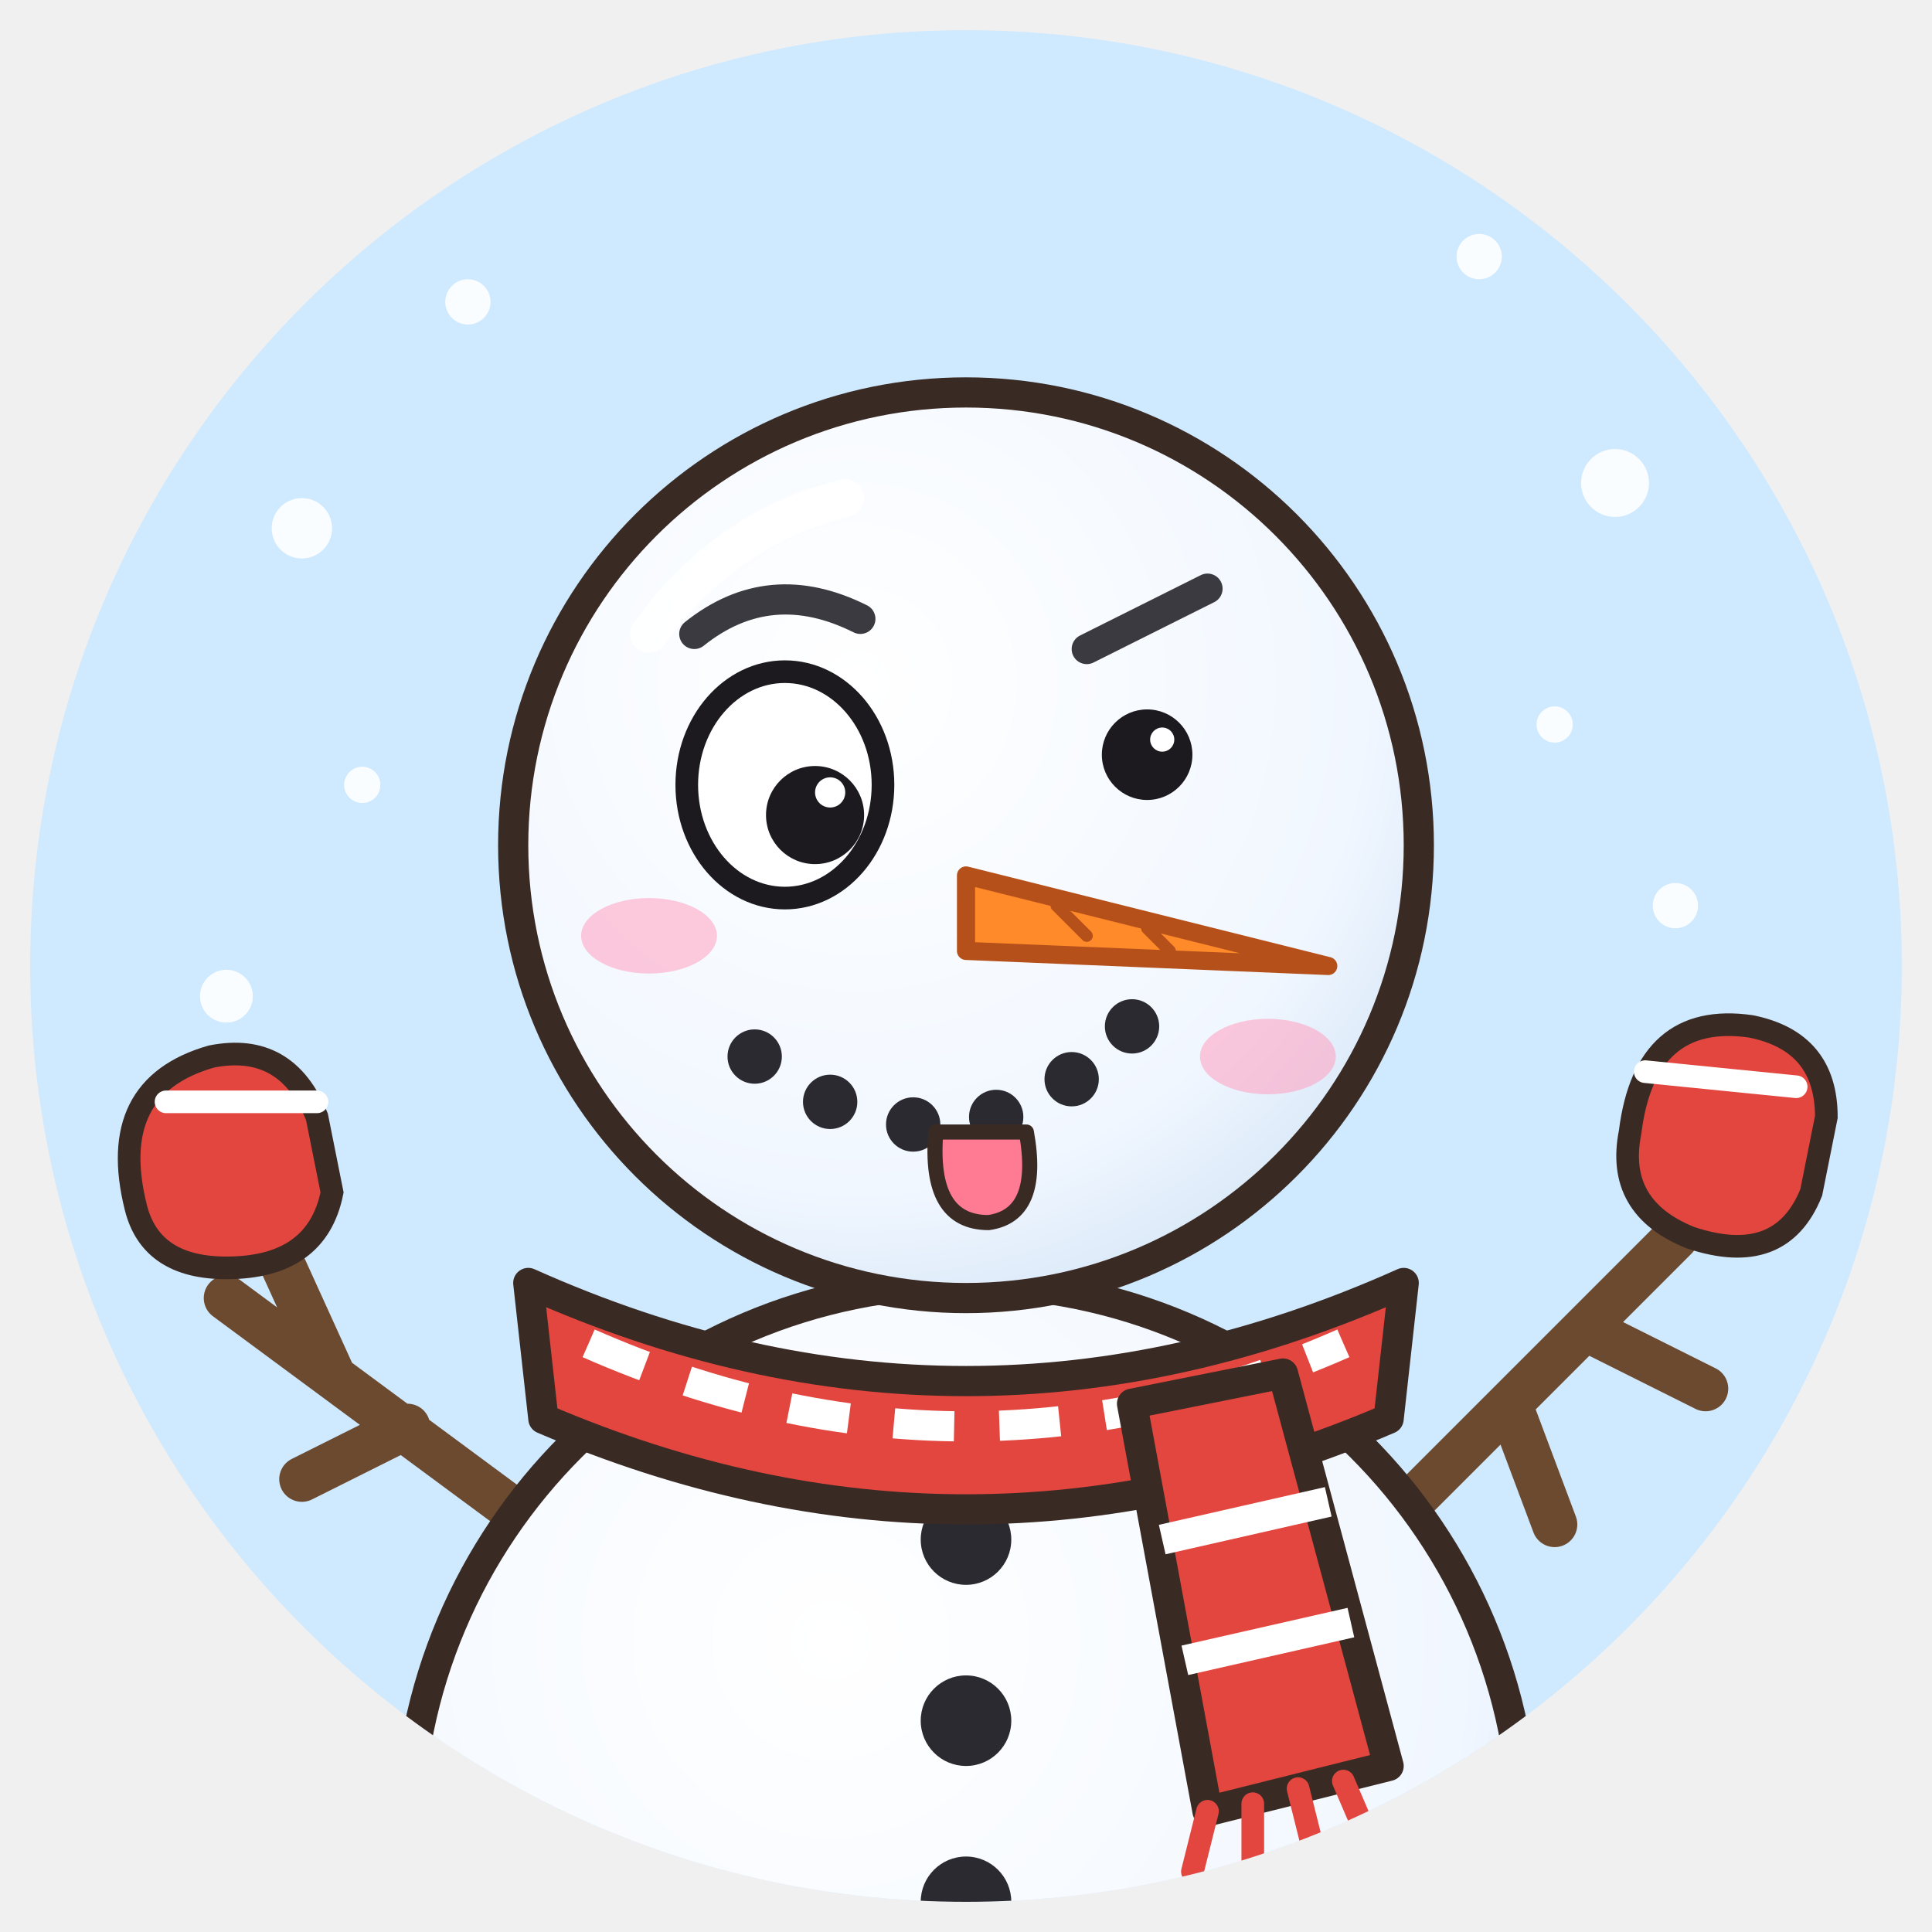
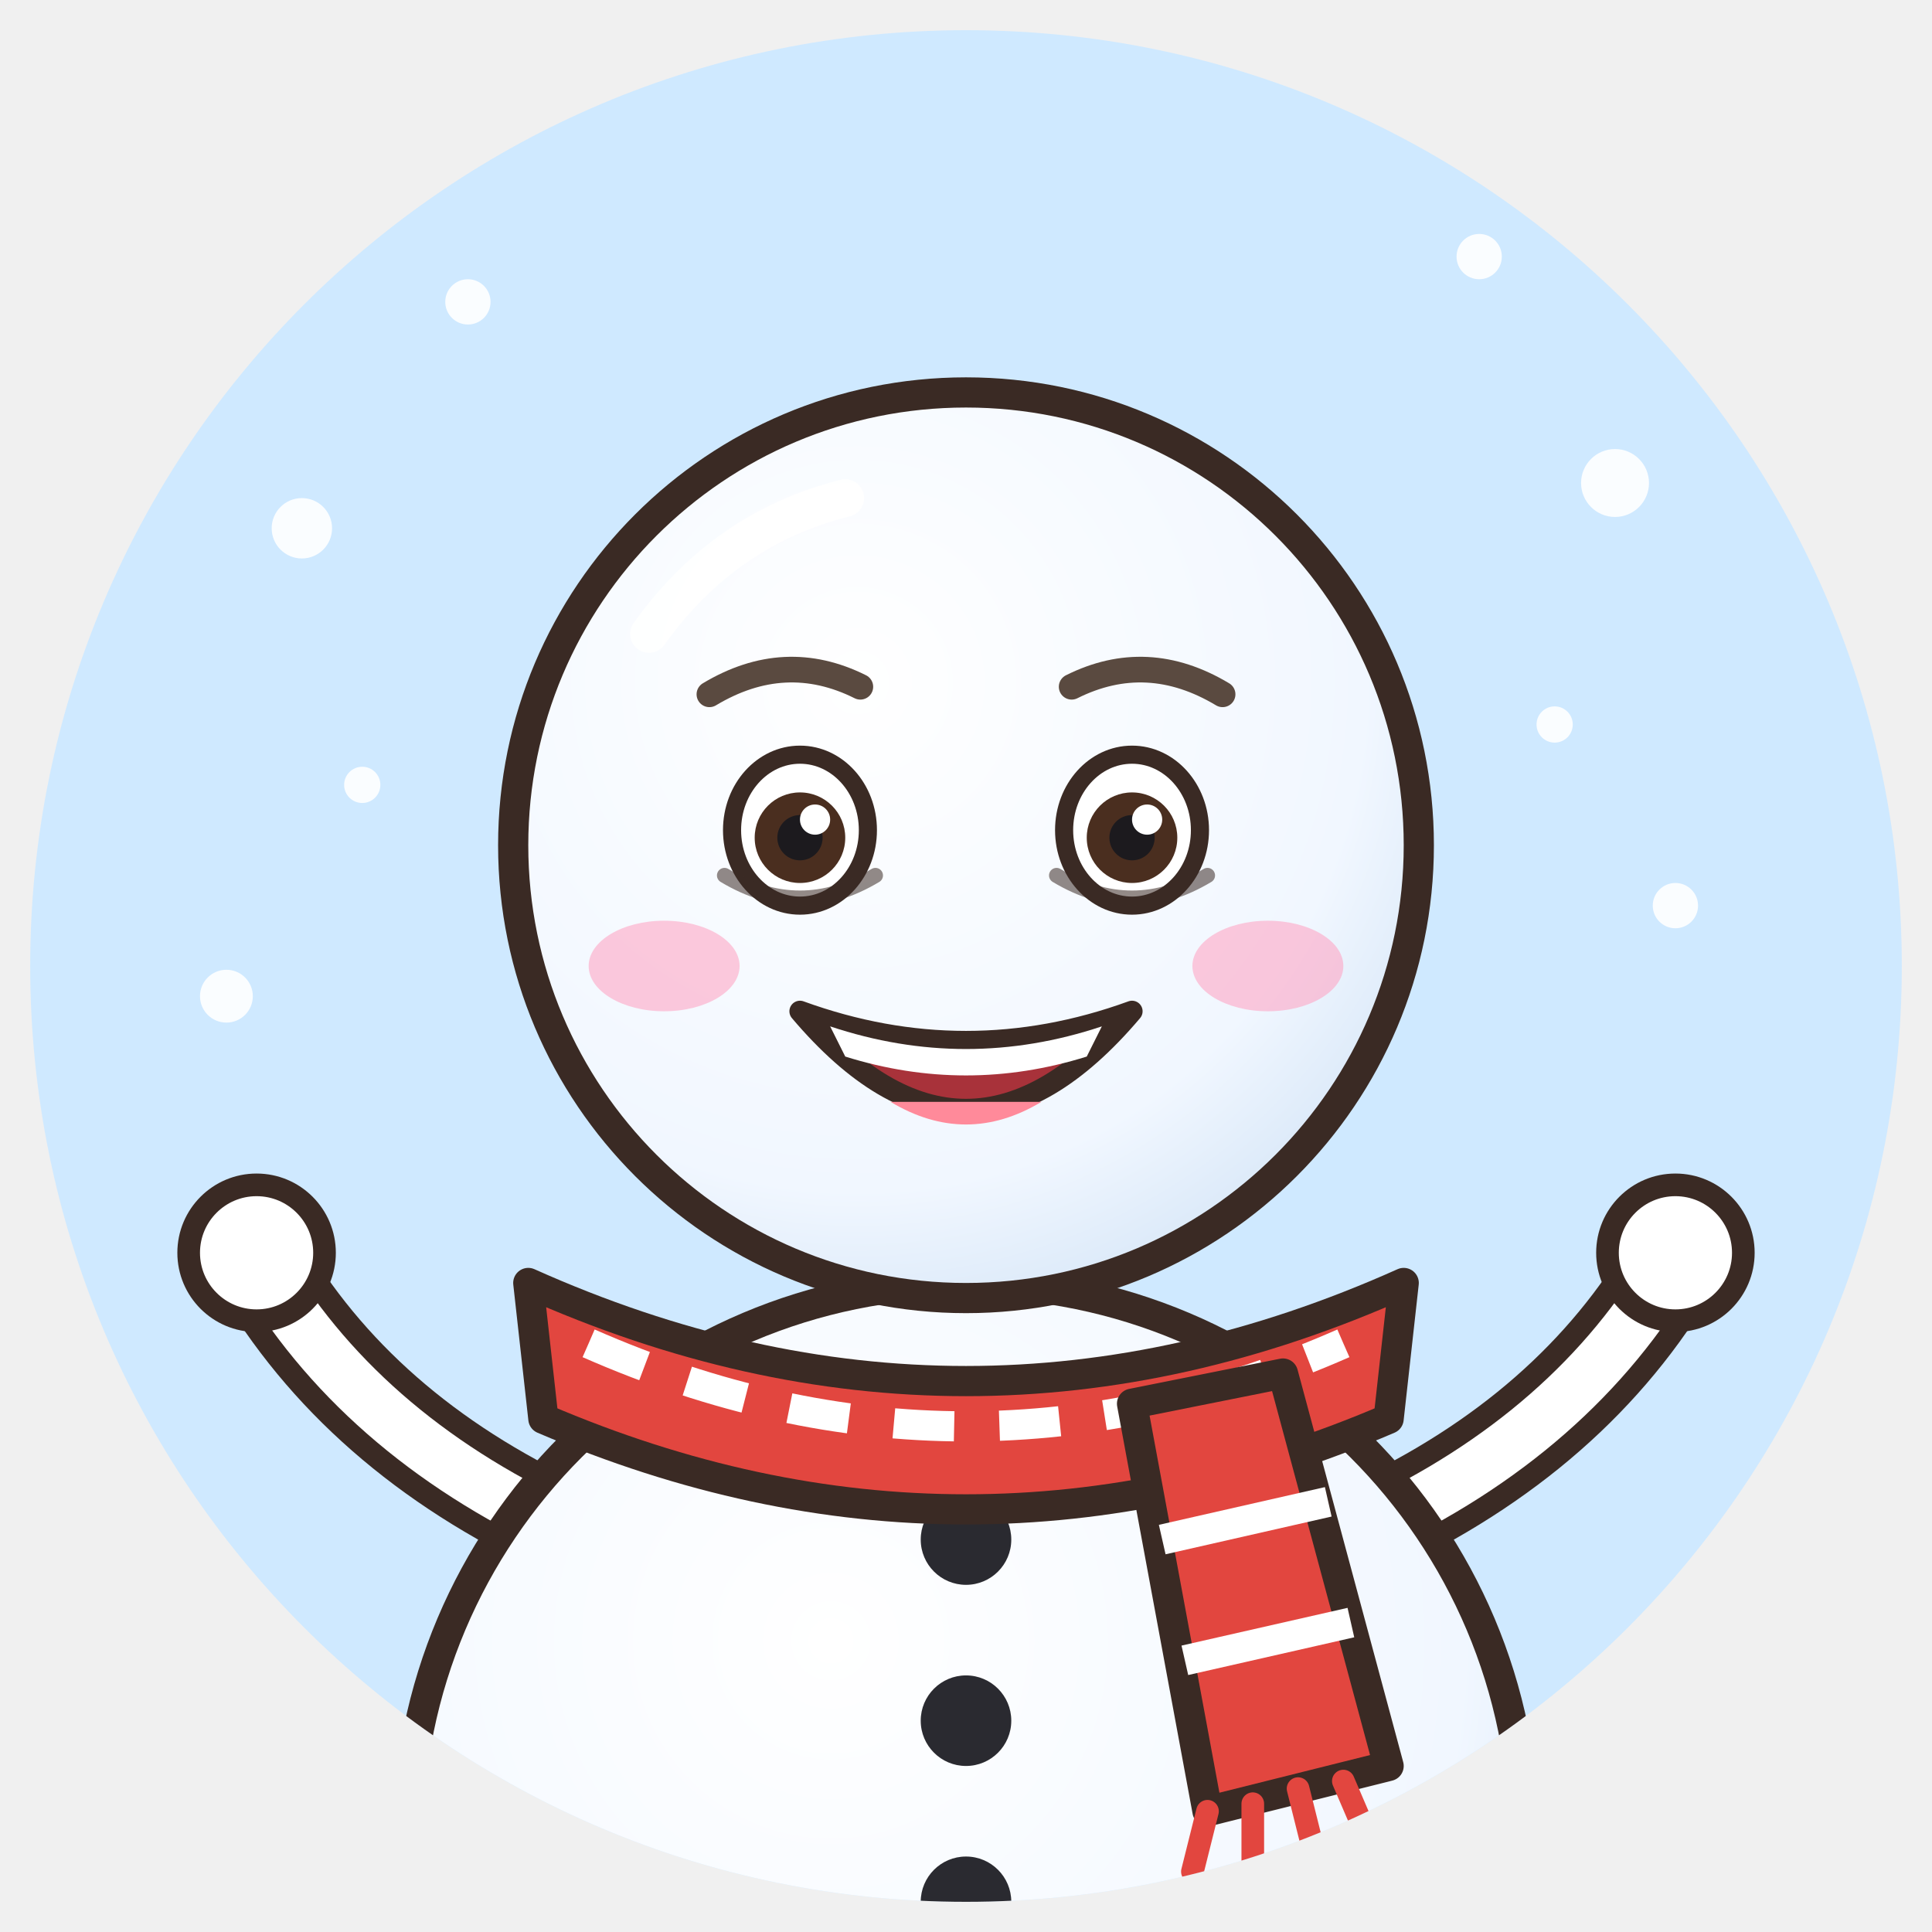
<svg xmlns="http://www.w3.org/2000/svg" viewBox="0 0 256 256" width="256" height="256">
  <defs>
    <radialGradient id="snow" cx=".38" cy=".32" r=".75">
      <stop offset="0" stop-color="#ffffff" />
      <stop offset=".75" stop-color="#f1f7ff" />
      <stop offset="1" stop-color="#d6e6f7" />
    </radialGradient>
    <clipPath id="cc">
      <circle cx="128" cy="128" r="124" />
    </clipPath>
  </defs>
  <circle cx="128" cy="128" r="124" fill="#cfe9ff" />
  <g fill="#ffffff" opacity=".9">
    <circle cx="40" cy="70" r="4" />
    <circle cx="62" cy="40" r="3" />
    <circle cx="214" cy="64" r="4.5" />
    <circle cx="196" cy="34" r="3" />
    <circle cx="222" cy="120" r="3" />
    <circle cx="30" cy="132" r="3.5" />
    <circle cx="48" cy="104" r="2.4" />
    <circle cx="206" cy="96" r="2.4" />
  </g>
  <g clip-path="url(#cc)">
-     <path d="M76 206 L30 172 M44 182 L34 160 M54 189 L40 196" fill="none" stroke="#6b4a2f" stroke-width="6" stroke-linecap="round" />
-     <path d="M180 206 L222 164 M210 176 L226 184 M200 186 L206 202" fill="none" stroke="#6b4a2f" stroke-width="6" stroke-linecap="round" />
-     <g fill="#e2463f" stroke="#3a2a24" stroke-width="3">
-       <path d="M18 160 q-4 -16 10 -20 q10 -2 14 8 l2 10 q-2 10 -14 10 q-10 0 -12 -8Z" />
-       <path d="M216 150 q2 -16 16 -14 q10 2 10 12 l-2 10 q-4 10 -16 6 q-10 -4 -8 -14Z" />
-     </g>
-     <path d="M22 146 h20 M218 142 l20 2" stroke="#ffffff" stroke-width="3" stroke-linecap="round" />
+     <path d="M78 204 Q50 192 36 170 M178 204 Q206 192 220 170" fill="none" stroke="#3a2a24" stroke-width="13" stroke-linecap="round" />
+     <path d="M78 204 Q50 192 36 170 M178 204 Q206 192 220 170" fill="none" stroke="#ffffff" stroke-width="7" stroke-linecap="round" />
+     <circle cx="34" cy="166" r="9" fill="#ffffff" stroke="#3a2a24" stroke-width="3" />
+     <circle cx="222" cy="166" r="9" fill="#ffffff" stroke="#3a2a24" stroke-width="3" />
    <circle cx="128" cy="244" r="74" fill="url(#snow)" stroke="#3a2a24" stroke-width="4" />
    <g fill="#2a2a30">
      <circle cx="128" cy="204" r="6" />
      <circle cx="128" cy="228" r="6" />
      <circle cx="128" cy="252" r="6" />
    </g>
    <circle cx="128" cy="112" r="60" fill="url(#snow)" stroke="#3a2a24" stroke-width="4" />
    <path d="M86 84 q10 -14 26 -18" fill="none" stroke="#ffffff" stroke-width="5" stroke-linecap="round" opacity=".9" />
-     <ellipse cx="104" cy="104" rx="13" ry="15" fill="#ffffff" stroke="#1c1a1e" stroke-width="3" />
-     <circle cx="108" cy="108" r="6.5" fill="#1c1a1e" />
-     <circle cx="110" cy="105" r="2" fill="#fff" />
-     <circle cx="152" cy="100" r="6" fill="#1c1a1e" />
-     <circle cx="154" cy="98" r="1.6" fill="#fff" />
-     <path d="M92 84 q10 -8 22 -2 M144 86 l16 -8" fill="none" stroke="#3a3a40" stroke-width="4" stroke-linecap="round" />
-     <path d="M128 116 L176 128 L128 126 Z" fill="#ff8a2a" stroke="#b5501a" stroke-width="2.4" stroke-linejoin="round" />
-     <path d="M140 120 l4 4 M152 123 l3 3" stroke="#b5501a" stroke-width="1.6" stroke-linecap="round" />
-     <g fill="#2a2a30">
-       <circle cx="100" cy="140" r="3.6" />
-       <circle cx="110" cy="146" r="3.6" />
-       <circle cx="121" cy="149" r="3.6" />
-       <circle cx="132" cy="148" r="3.6" />
-       <circle cx="142" cy="143" r="3.6" />
-       <circle cx="150" cy="136" r="3.6" />
-     </g>
-     <path d="M124 150 q-1 12 7 12 q7 -1 5 -12 Z" fill="#ff7b93" stroke="#3a2a24" stroke-width="2" stroke-linejoin="round" />
-     <ellipse cx="86" cy="124" rx="9" ry="5" fill="#ff9fc0" opacity=".55" />
-     <ellipse cx="168" cy="140" rx="9" ry="5" fill="#ff9fc0" opacity=".55" />
+     <path d="M94 92 q10 -6 20 -1 M142 91 q10 -5 20 1" fill="none" stroke="#5a4a40" stroke-width="3.4" stroke-linecap="round" />
+     <ellipse cx="106" cy="110" rx="9" ry="10" fill="#ffffff" stroke="#3a2a24" stroke-width="2.4" />
+     <circle cx="106" cy="111" r="6" fill="#4a2e1f" />
+     <circle cx="106" cy="111" r="3" fill="#1c1a1e" />
+     <circle cx="108" cy="108.6" r="2" fill="#fff" />
+     <ellipse cx="150" cy="110" rx="9" ry="10" fill="#ffffff" stroke="#3a2a24" stroke-width="2.4" />
+     <circle cx="150" cy="111" r="6" fill="#4a2e1f" />
+     <circle cx="150" cy="111" r="3" fill="#1c1a1e" />
+     <circle cx="152" cy="108.6" r="2" fill="#fff" />
+     <path d="M96 116 q10 6 20 0 M140 116 q10 6 20 0" fill="none" stroke="#3a2a24" stroke-width="2" stroke-linecap="round" opacity=".55" />
+     <path d="M106 134 Q128 160 150 134 Q128 142 106 134 Z" fill="#a8323a" stroke="#3a2a24" stroke-width="2.8" stroke-linejoin="round" />
+     <path d="M110 136 Q128 142 146 136 L144 140 Q128 145 112 140 Z" fill="#ffffff" />
+     <path d="M118 146 q10 6 20 0" fill="#ff8a9a" />
+     <ellipse cx="88" cy="128" rx="10" ry="6" fill="#ff9fc0" opacity=".55" />
+     <ellipse cx="168" cy="128" rx="10" ry="6" fill="#ff9fc0" opacity=".55" />
    <path d="M70 170 Q128 196 186 170 L184 188 Q128 212 72 188 Z" fill="#e2463f" stroke="#3a2a24" stroke-width="4" stroke-linejoin="round" />
    <path d="M78 178 Q128 200 178 178" fill="none" stroke="#ffffff" stroke-width="4" stroke-dasharray="8 6" />
    <path d="M150 186 L160 240 L184 234 L170 182 Z" fill="#e2463f" stroke="#3a2a24" stroke-width="4" stroke-linejoin="round" />
    <path d="M154 204 l22 -5 M157 220 l22 -5" stroke="#ffffff" stroke-width="4" />
    <path d="M160 240 l-2 8 M166 239 l0 8 M172 237 l2 8 M178 236 l3 7" stroke="#e2463f" stroke-width="3" stroke-linecap="round" />
  </g>
</svg>
